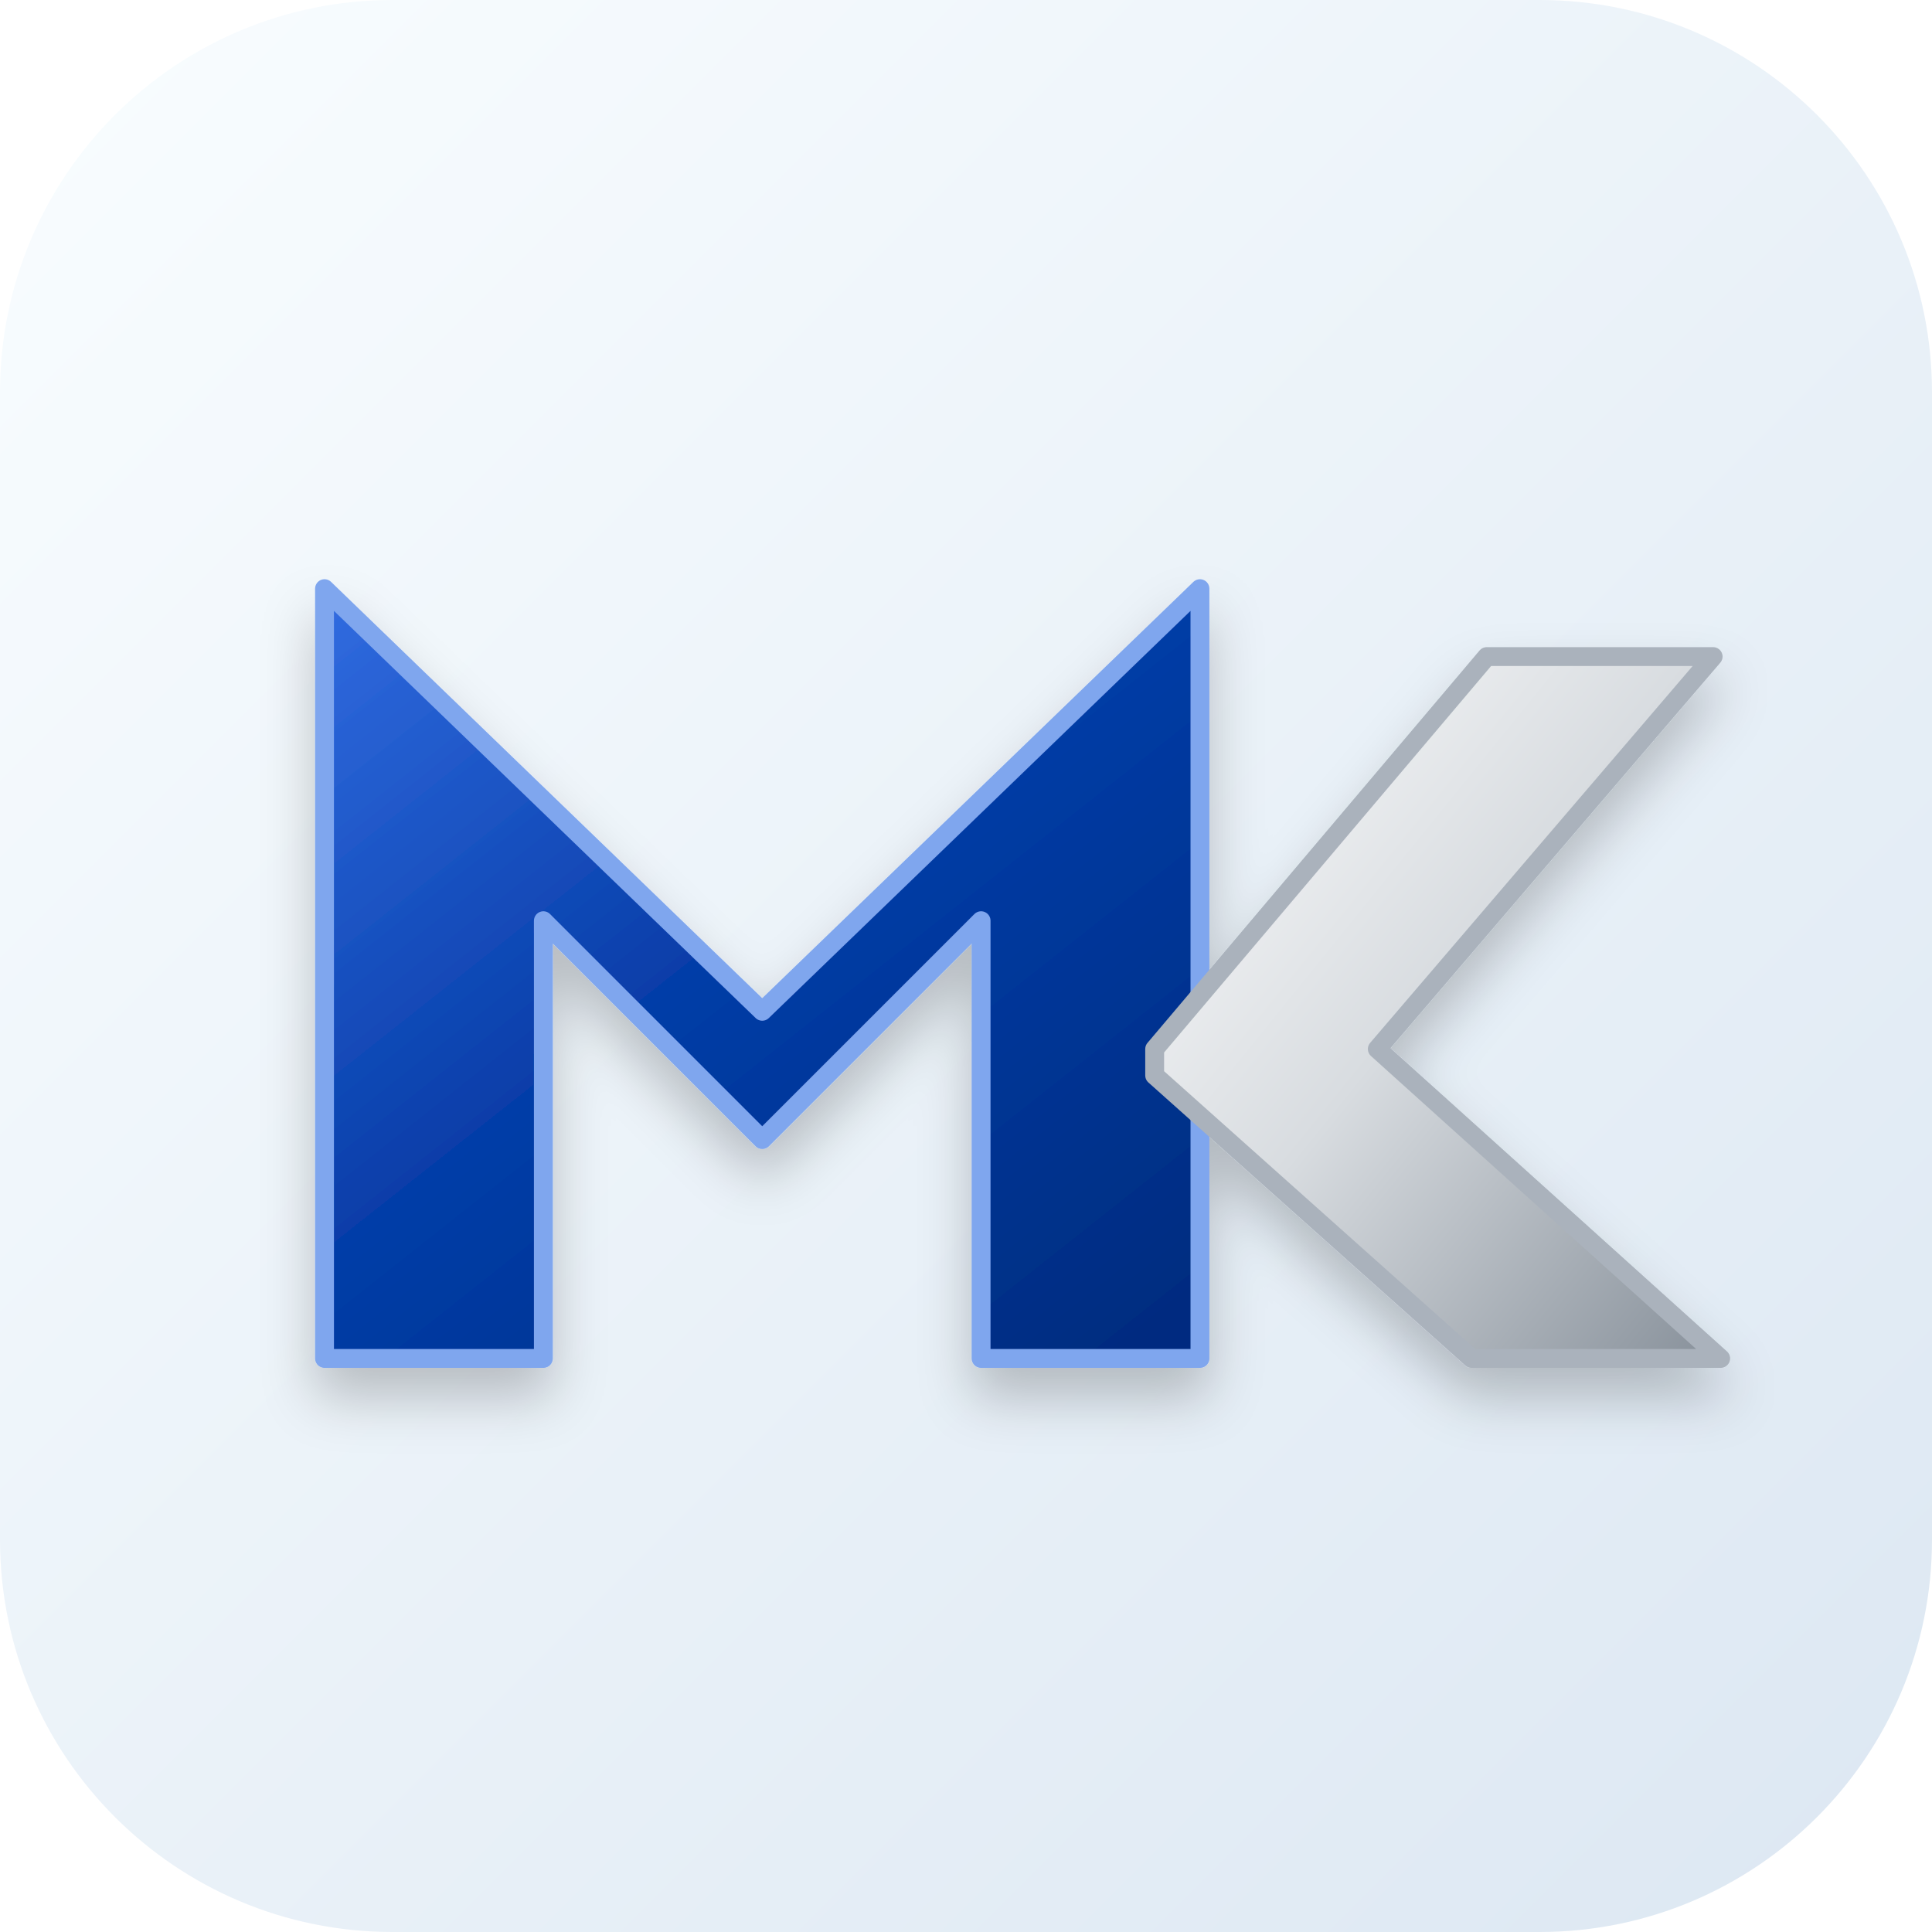
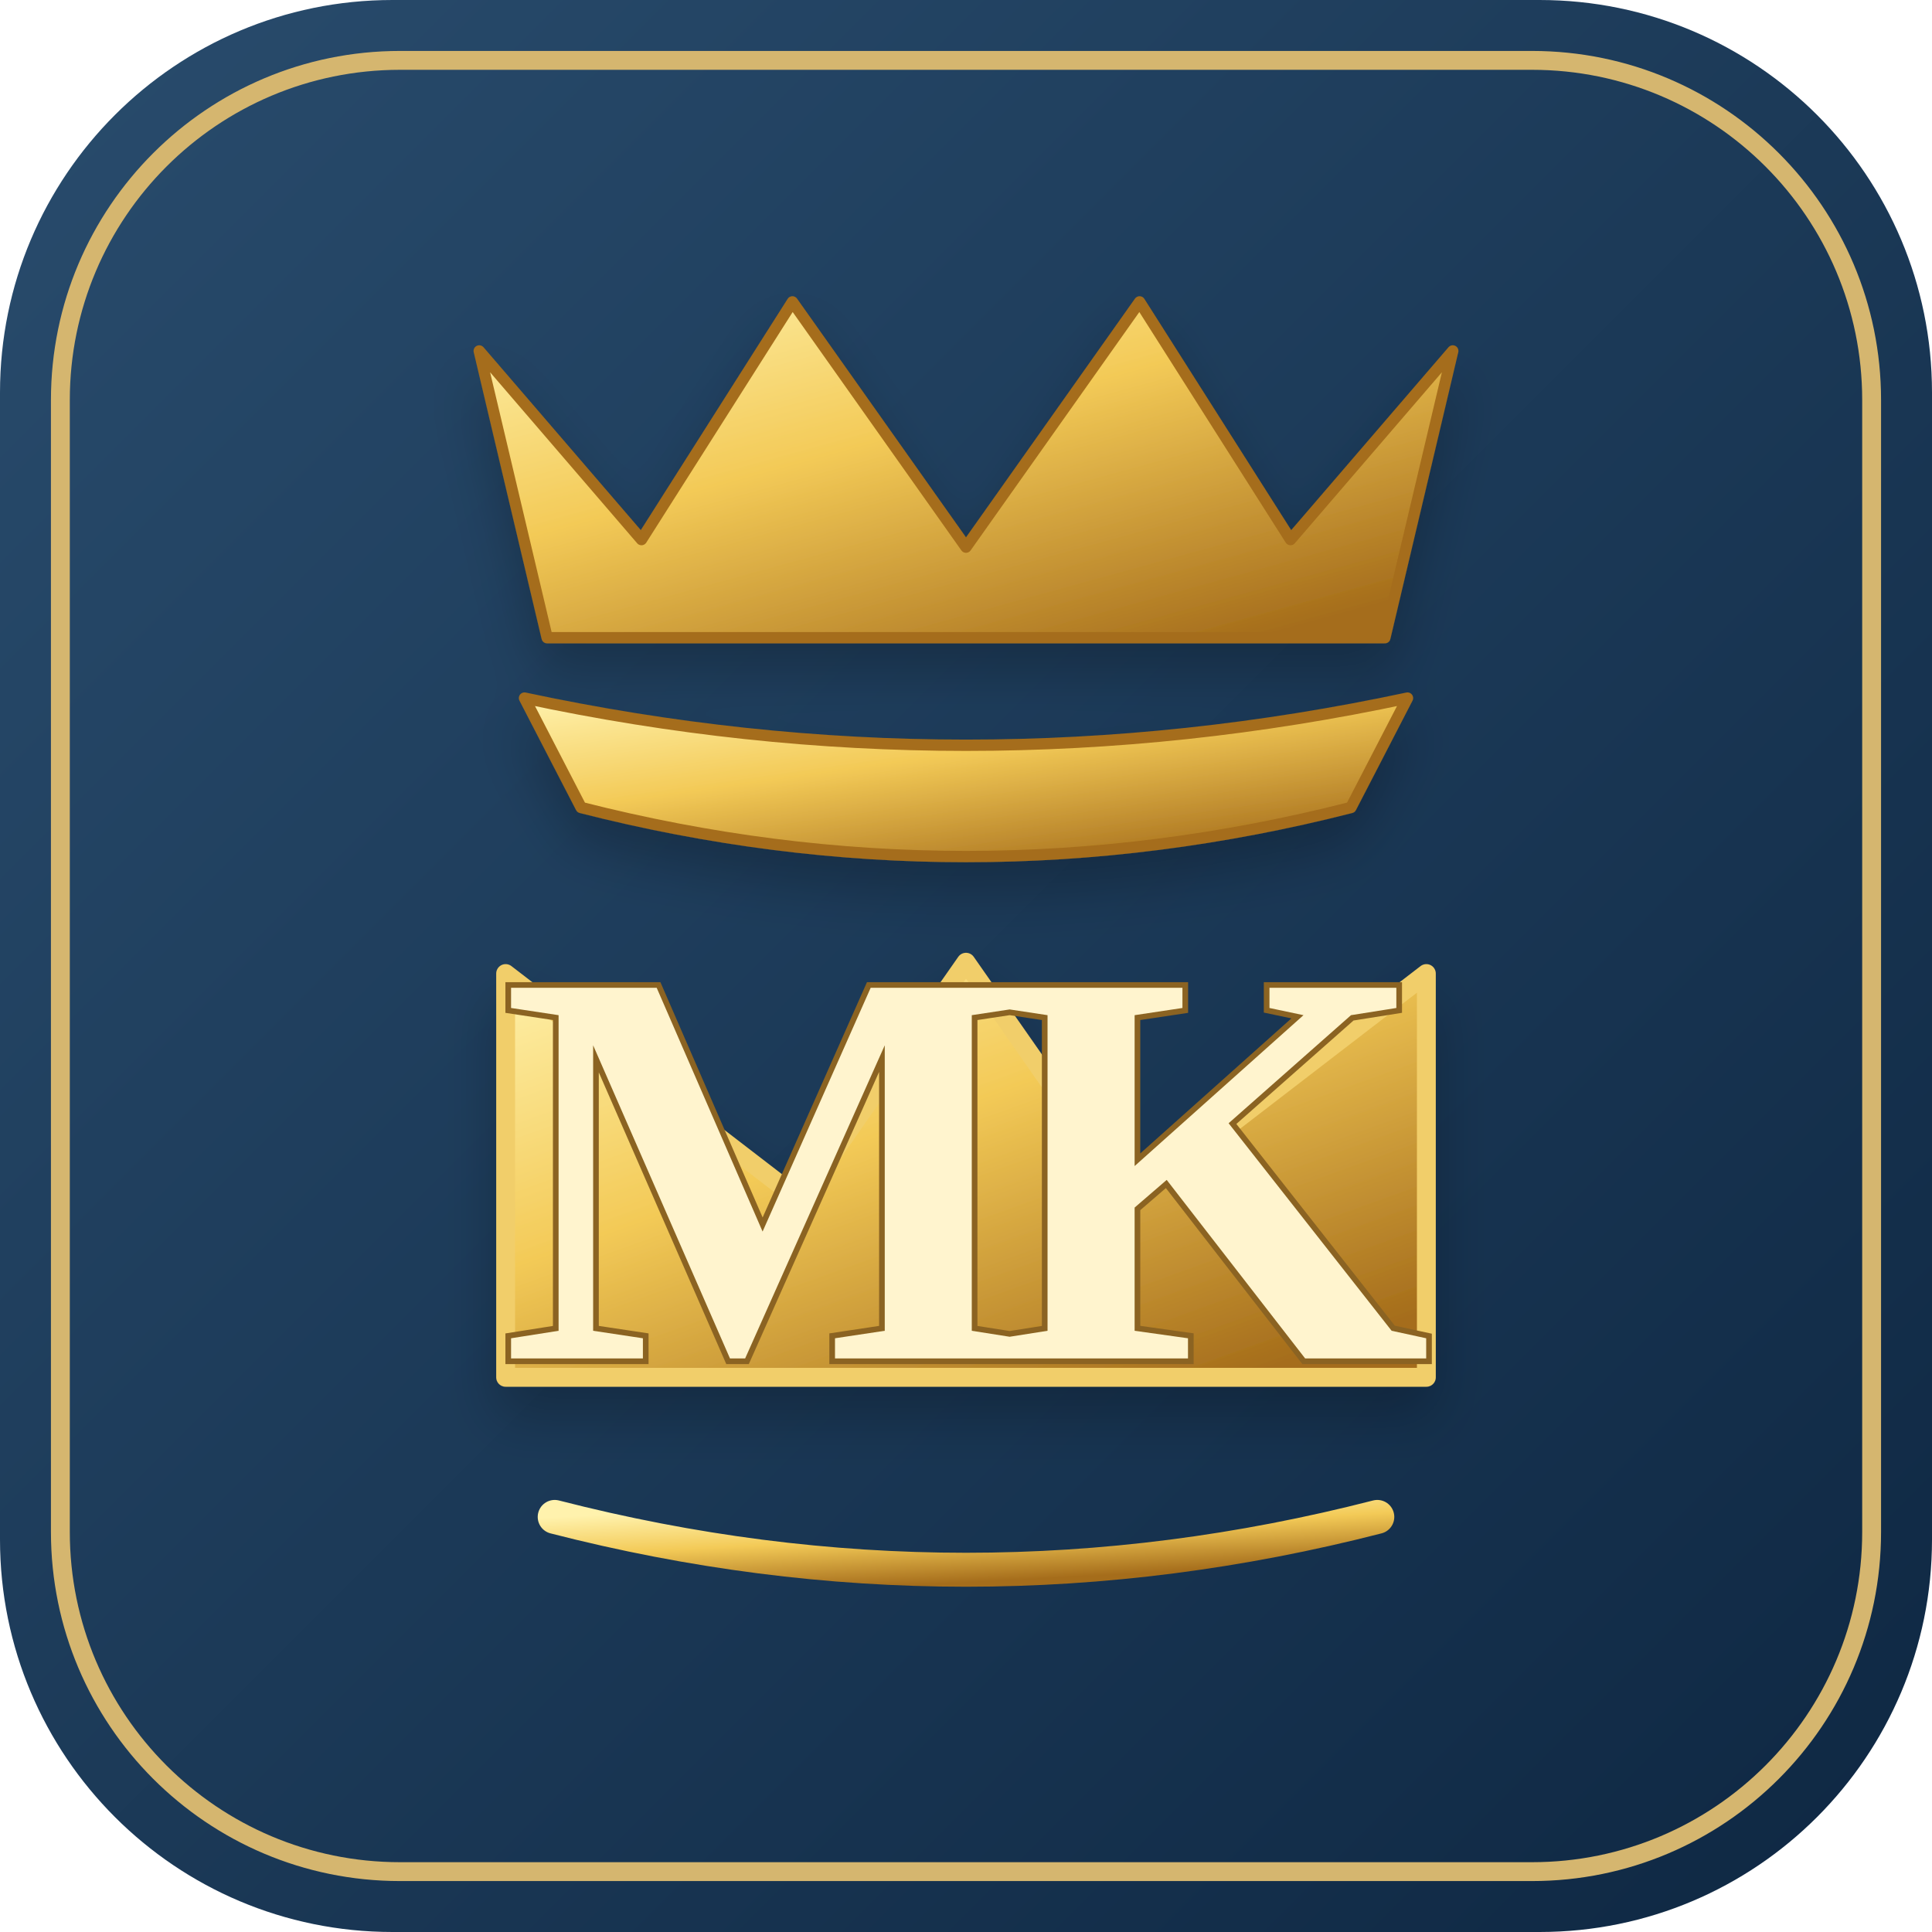
<svg xmlns="http://www.w3.org/2000/svg" viewBox="0 0 512 512">
  <defs>
    <linearGradient id="bg" x1="0" y1="0" x2="1" y2="1">
-       <stop stop-color="#f9fdff" />
-       <stop offset="1" stop-color="#dce7f2" />
+       <stop stop-color="#294c6d" />
+       <stop offset="1" stop-color="#0e2742" />
    </linearGradient>
-     <linearGradient id="blue" x1="0" y1="0" x2=".9" y2="1">
-       <stop stop-color="#326ce1" />
-       <stop offset=".48" stop-color="#063da8" />
-       <stop offset="1" stop-color="#002c80" />
-     </linearGradient>
-     <linearGradient id="silver" x1="0" y1="0" x2="1" y2="1">
-       <stop stop-color="#fff" />
-       <stop offset=".48" stop-color="#d8dce0" />
-       <stop offset="1" stop-color="#87909a" />
+     <linearGradient id="gold" x1="0" y1="0" x2="0.8" y2="1">
+       <stop stop-color="#fff2ad" />
+       <stop offset=".45" stop-color="#f3ca57" />
+       <stop offset="1" stop-color="#a56d1b" />
    </linearGradient>
    <filter id="shadow" x="-20%" y="-20%" width="140%" height="150%">
      <feGaussianBlur in="SourceAlpha" stdDeviation="7" />
      <feOffset dy="8" />
      <feComponentTransfer>
        <feFuncA type="linear" slope=".22" />
      </feComponentTransfer>
      <feMerge>
        <feMergeNode />
        <feMergeNode in="SourceGraphic" />
      </feMerge>
    </filter>
  </defs>
  <rect width="512" height="512" rx="104" fill="url(#bg)" />
-   <g filter="url(#shadow)" stroke-linejoin="round" stroke-linecap="round" stroke-width="5">
-     <path d="M86 360V156L202 268L318 156V360H260V244L202 302L144 244V360Z" fill="url(#blue)" stroke="#7fa6ee" />
-     <path d="M306 278L394 174H454L365 278L456 360H390L306 285Z" fill="url(#silver)" stroke="#aab2bc" />
+   <rect x="16" y="16" width="480" height="480" rx="90" fill="none" stroke="#d5b66f" stroke-width="5" />
+   <g filter="url(#shadow)" fill="url(#gold)" stroke="#a56d1b" stroke-width="3" stroke-linejoin="round">
+     <path d="M170 143 L127 93 L145 169 L367 169 L385 93 L342 143 L302 80 L256 145 L210 80 Z" />
+     <path d="M139 185 Q256 210 373 185 L358 214 Q256 240 154 214 Z" />
+     <path d="M134 365 L134 258 L212 318 L256 255 L300 318 L378 258 L378 365 Z" stroke="#f1ce6a" stroke-width="5" />
  </g>
+   <text x="256" y="360" text-anchor="middle" font-family="Georgia,Times New Roman,serif" font-size="150" font-weight="bold" fill="#fff4ce" stroke="#8b6322" stroke-width="3" paint-order="stroke" letter-spacing="-12">MK</text>
+   <path d="M147 402 Q256 430 365 402" fill="none" stroke="url(#gold)" stroke-width="9" stroke-linecap="round" />
</svg>
